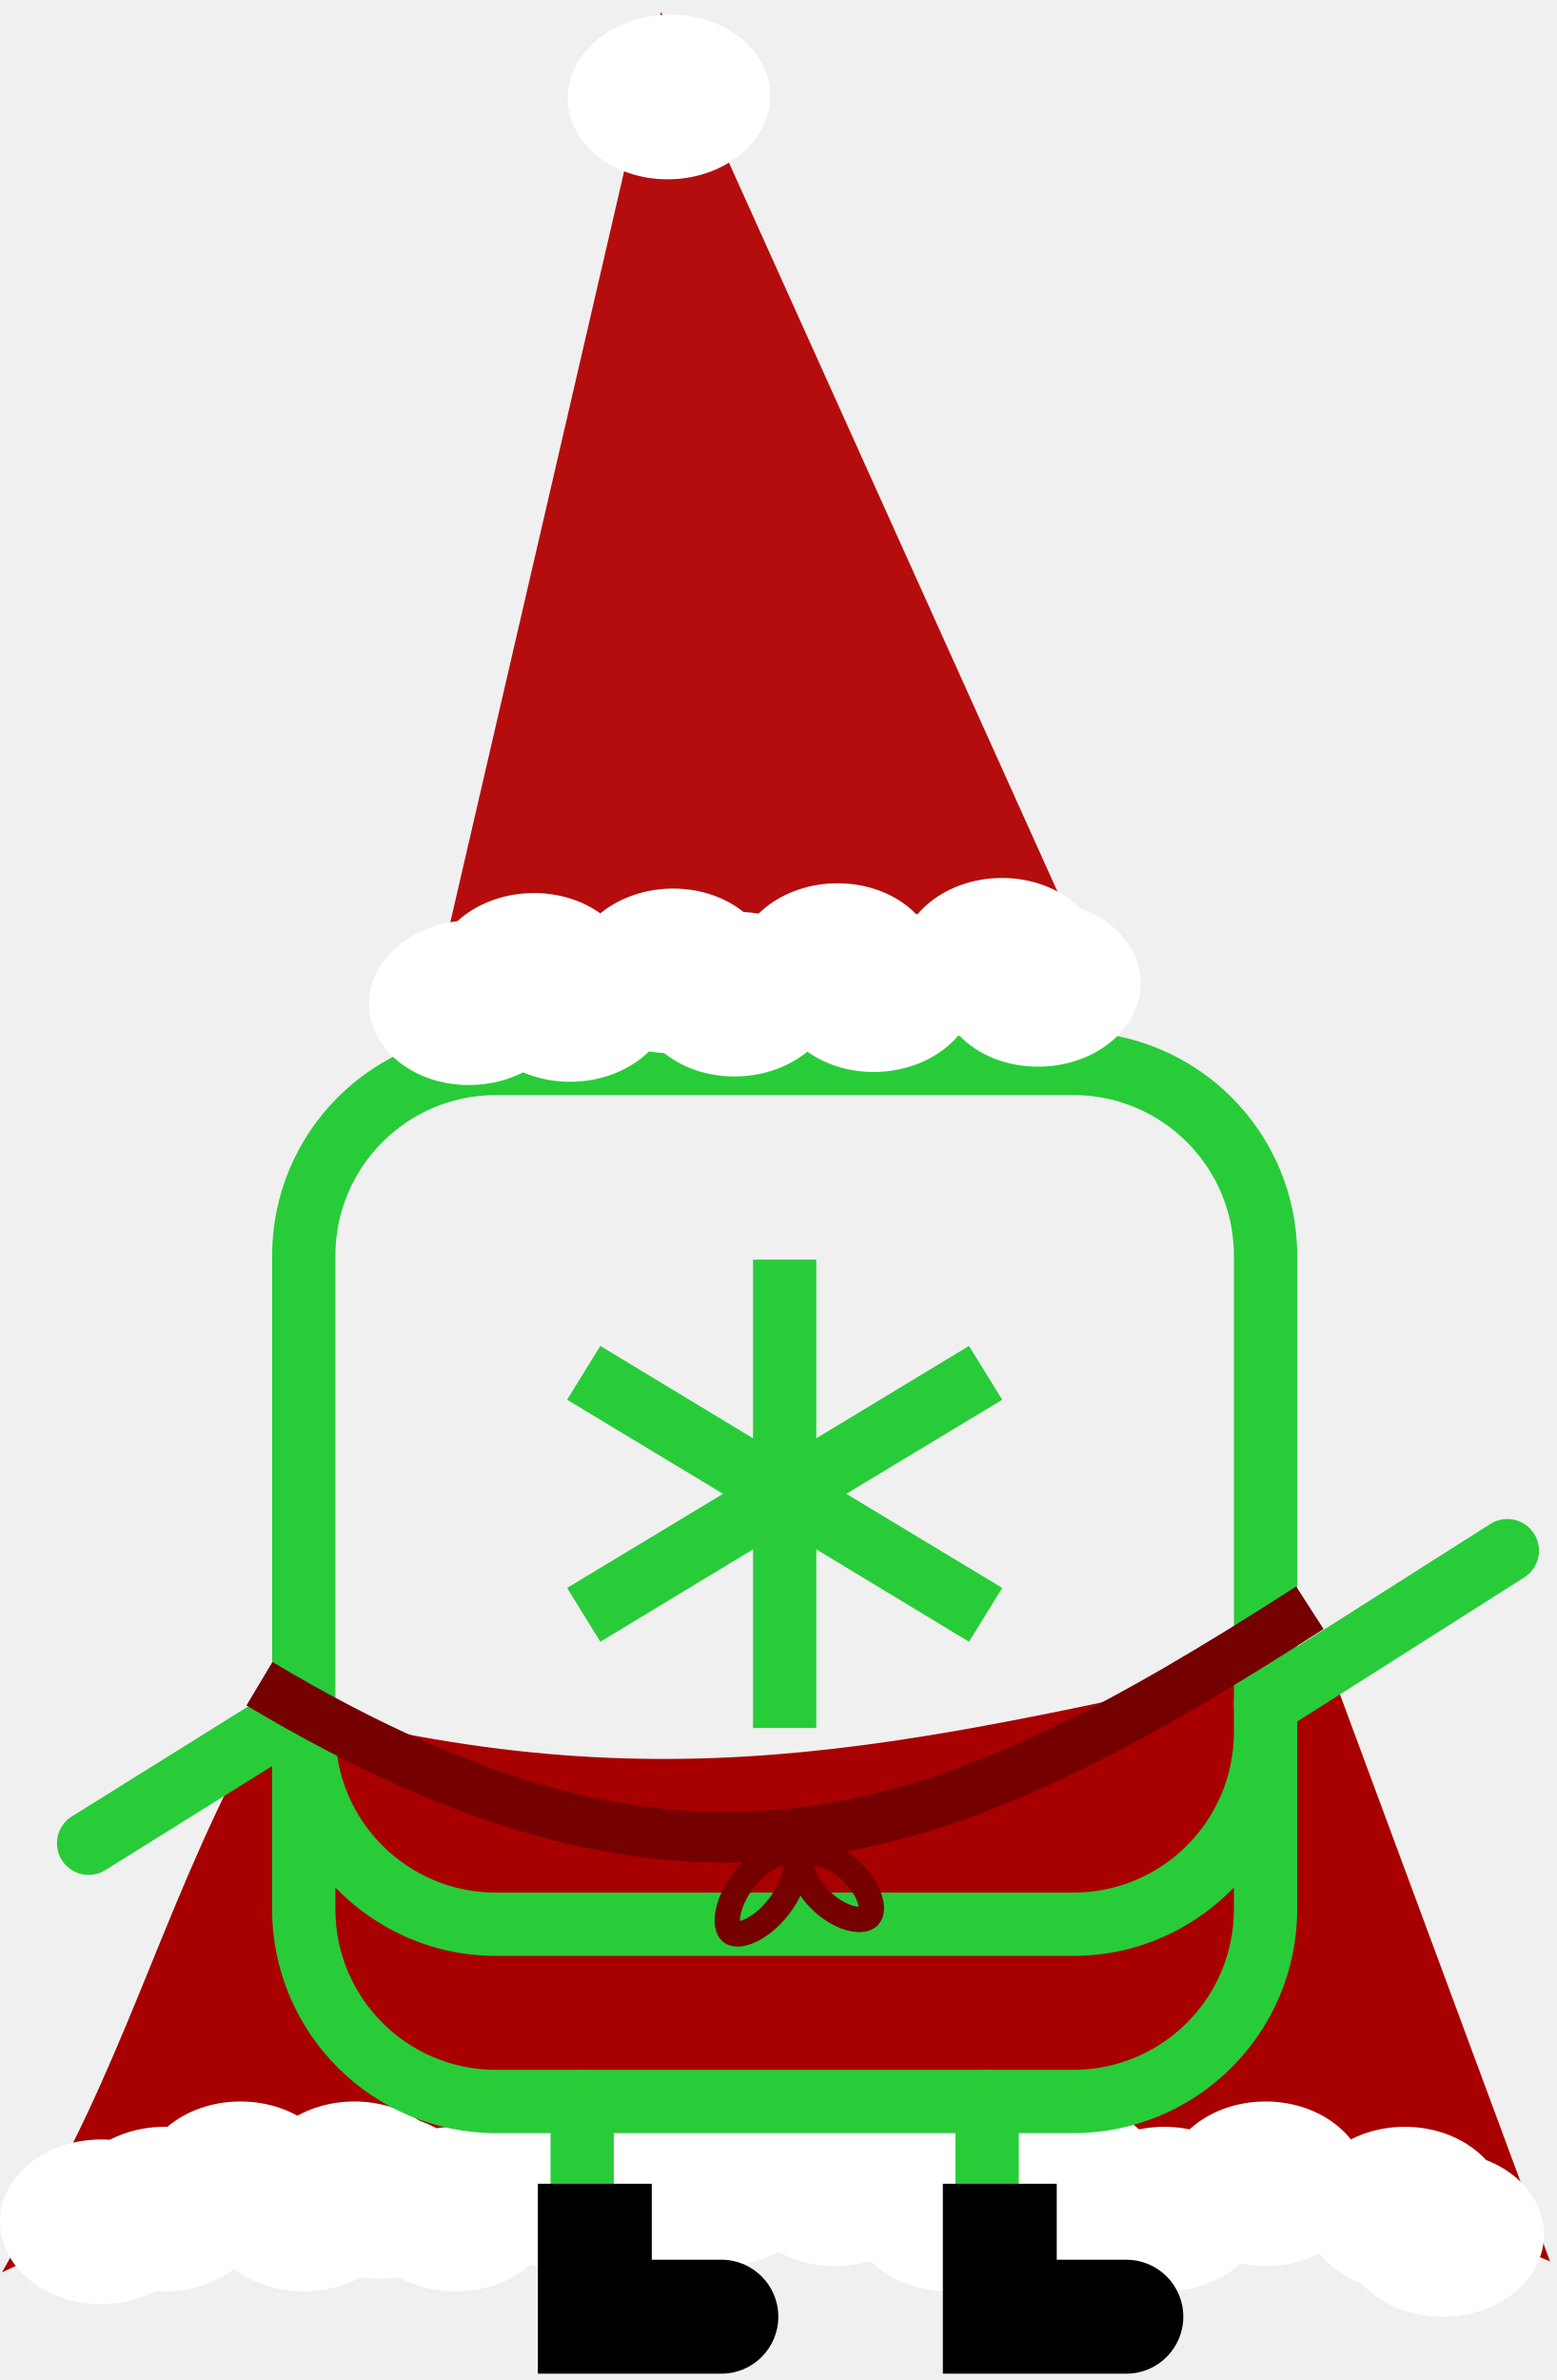
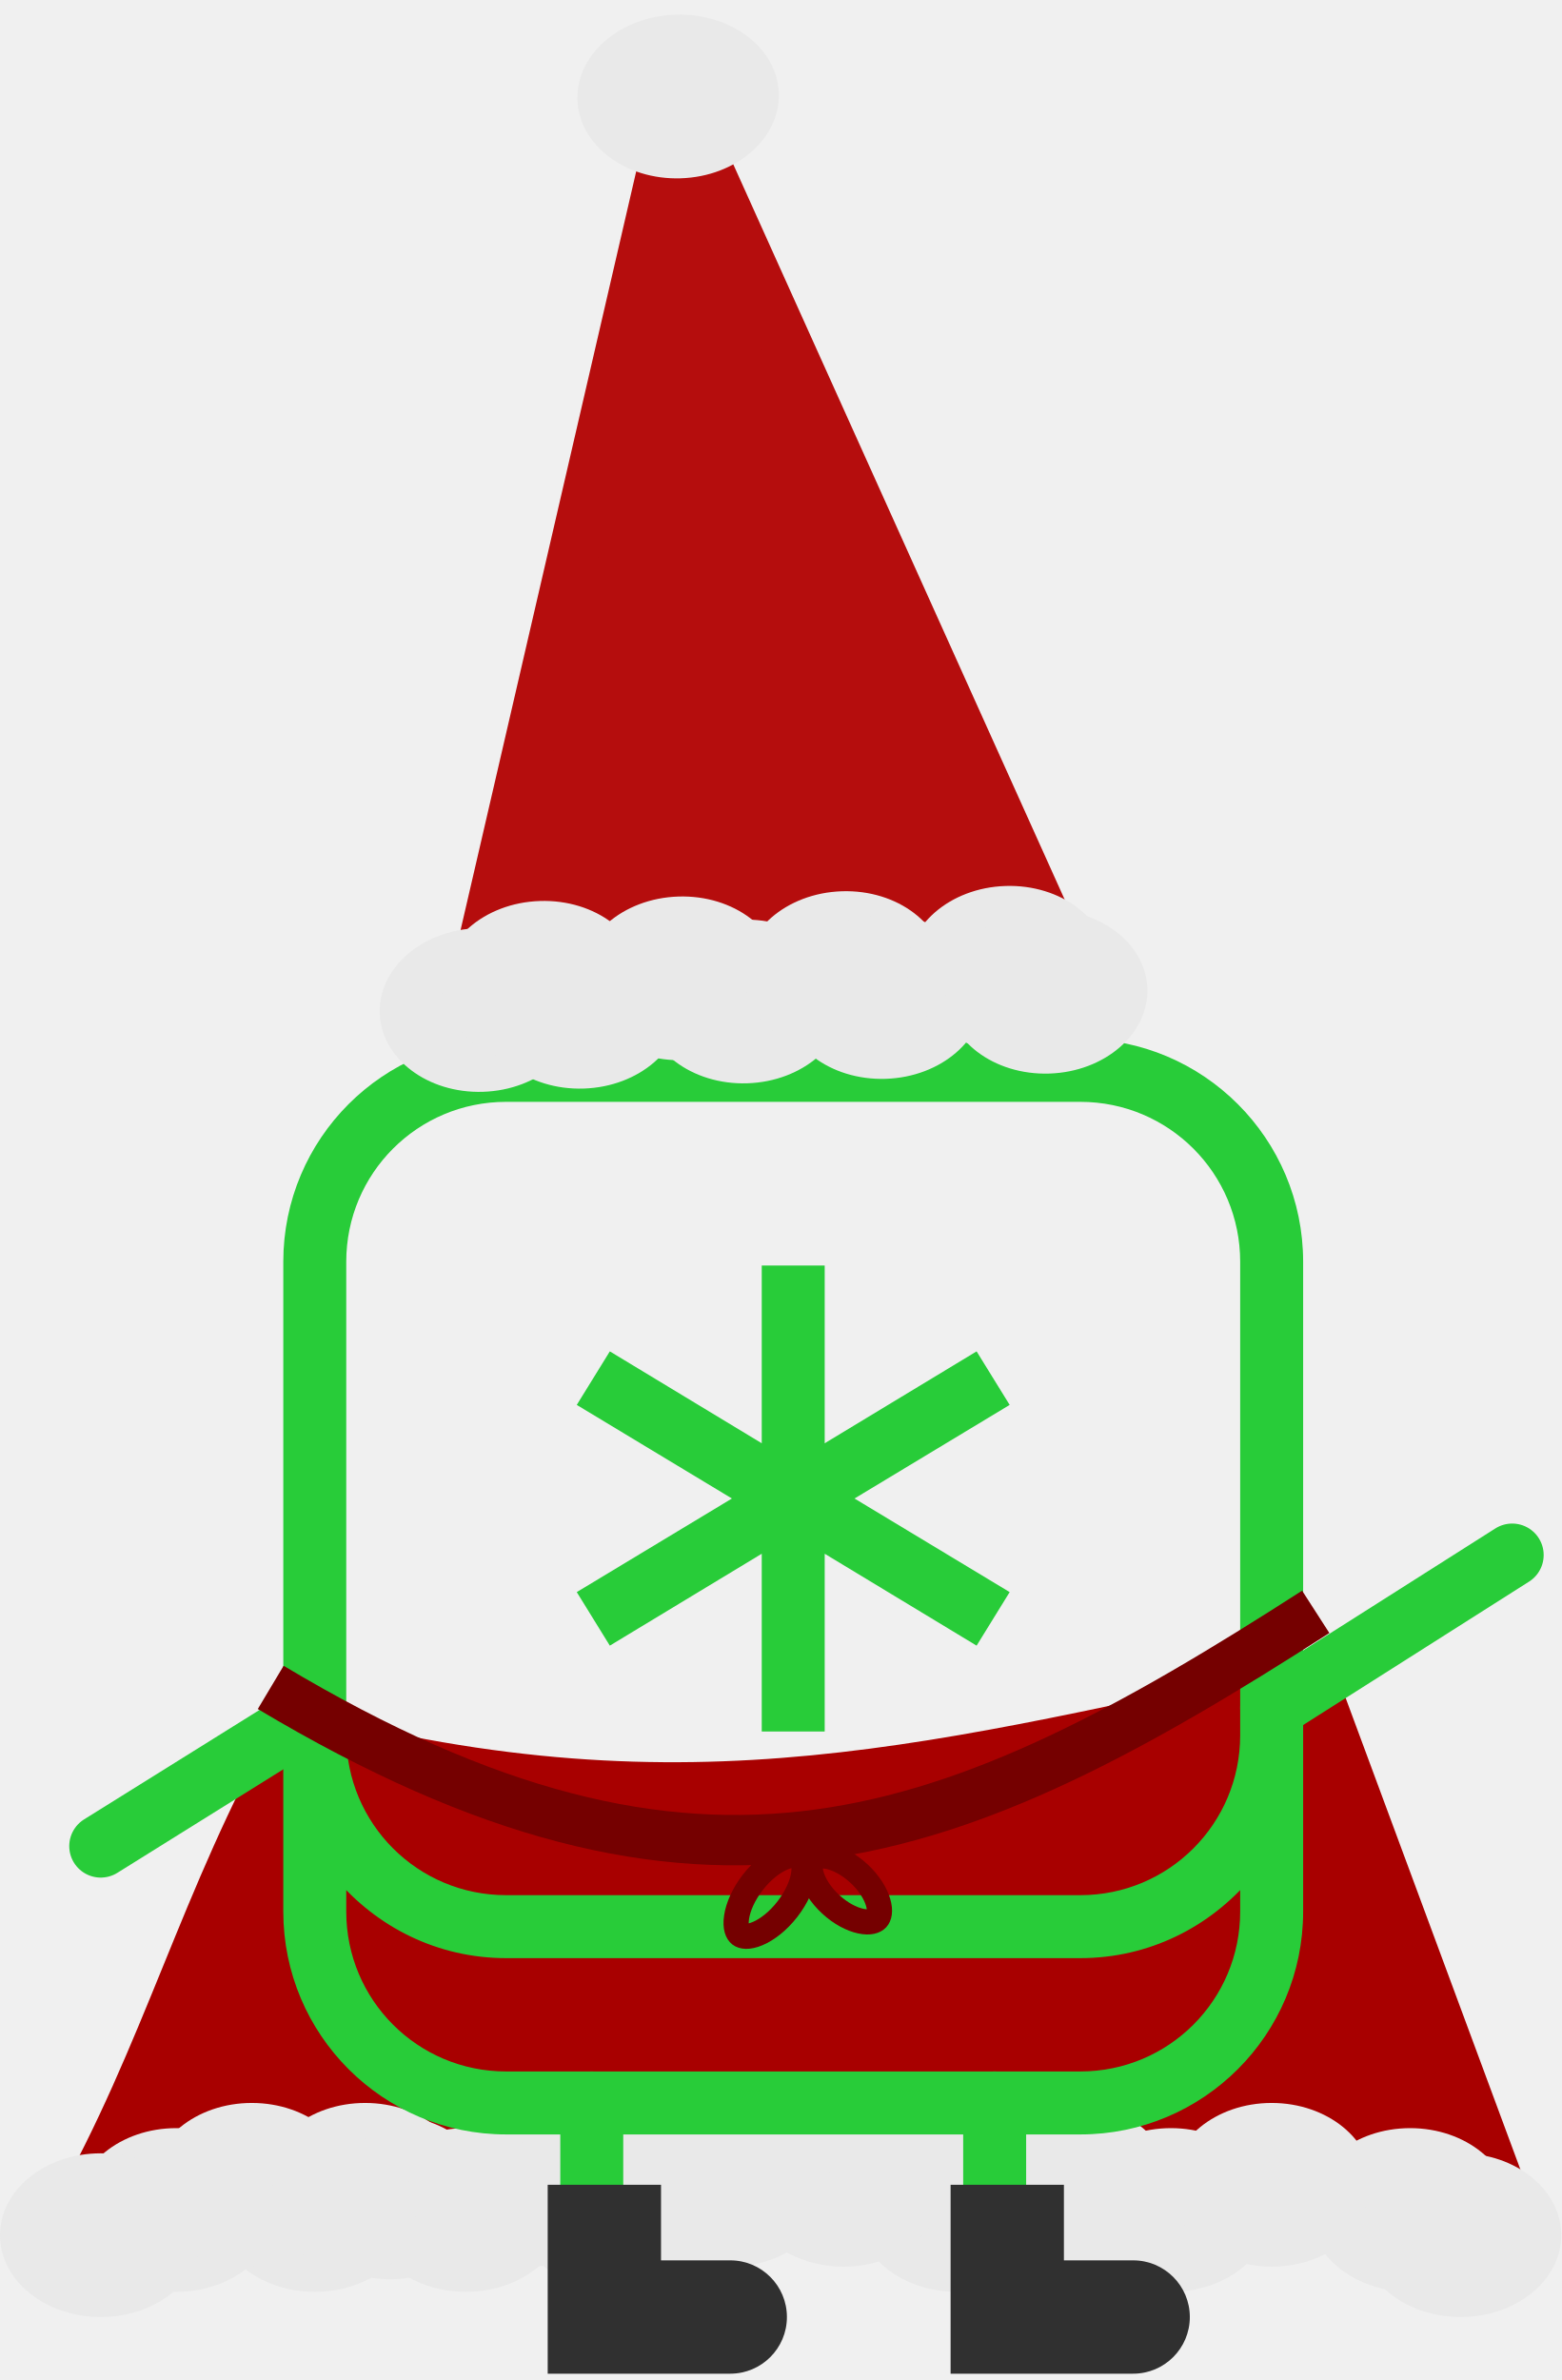
- <svg xmlns="http://www.w3.org/2000/svg" width="123" height="188" viewBox="0 0 123 188" fill="none">
-   <path d="M119 175L103.432 133C73.752 139.283 53.922 145.129 22.577 136.862C15.321 149.682 12.257 162.18 5 175C10.777 172.272 13.616 172.349 18.057 175C24.239 171.44 26.36 172.689 30.11 175C38.314 168.983 42.438 170.766 49.696 175C56.208 170.119 59.702 170.597 65.766 175C75.387 169.4 79.687 171.411 87.35 174.994L87.361 175C93.089 171.481 96.144 171.819 101.423 175C108.021 171.024 111.937 172.03 119 175Z" fill="#A80000" stroke="#A80000" stroke-width="4" />
-   <path d="M36.156 79.239L84.631 77.676L52.843 7.164L36.156 79.239Z" fill="#B50D0D" stroke="#B50D0D" stroke-width="4" />
-   <ellipse cx="84" cy="172.5" rx="8" ry="6.5" fill="white" />
-   <ellipse cx="92" cy="174.5" rx="8" ry="6.5" fill="white" />
-   <ellipse cx="100" cy="172.5" rx="8" ry="6.5" fill="white" />
-   <ellipse cx="111" cy="174.5" rx="8" ry="6.5" fill="white" />
-   <ellipse cx="114" cy="176.5" rx="8" ry="6.5" fill="white" />
-   <ellipse cx="75" cy="174.5" rx="8" ry="6.5" fill="white" />
-   <ellipse cx="66" cy="172.5" rx="8" ry="6.5" fill="white" />
-   <ellipse cx="57" cy="172.5" rx="8" ry="6.5" fill="white" />
-   <ellipse cx="48" cy="174.5" rx="8" ry="6.5" fill="white" />
-   <ellipse cx="41" cy="172.5" rx="8" ry="6.5" fill="white" />
-   <ellipse cx="36" cy="174.5" rx="8" ry="6.5" fill="white" />
-   <ellipse cx="30" cy="173.5" rx="8" ry="6.5" fill="white" />
-   <ellipse cx="28" cy="172.5" rx="8" ry="6.5" fill="white" />
-   <ellipse cx="24" cy="174.5" rx="8" ry="6.5" fill="white" />
-   <ellipse cx="19" cy="172.5" rx="8" ry="6.5" fill="white" />
-   <ellipse cx="13" cy="174.5" rx="8" ry="6.5" fill="white" />
-   <ellipse cx="8" cy="175.5" rx="8" ry="6.5" fill="white" />
-   <path d="M46 166V183H58" stroke="#28CC39" stroke-width="5" stroke-linecap="round" />
-   <path d="M78 166V183H90" stroke="#28CC39" stroke-width="5" stroke-linecap="round" />
-   <path d="M39.2 81.999C29.7 81.999 22 89.7 22 99.2V150.8C22 160.3 29.7 168 39.2 168H84.8C94.3 168 102 160.3 102 150.8V99.2C102 89.7 94.3 81.999 84.8 81.999H39.2ZM39.2 85.999H84.8C92.1 85.999 98 91.9 98 99.2V136.8C98 144.1 92.1 150 84.8 150H39.2C31.9 150 26 144.1 26 136.8V99.2C26 91.9 31.9 85.999 39.2 85.999ZM60 99.999V114.5L47.6 107L45.5 110.4L58.1 118L45.5 125.6L47.6 129L60 121.5V136H64V121.5L76.4 129L78.5 125.6L65.9 118L78.5 110.4L76.4 107L64 114.5V99.999H60ZM26 147.8C29.2 151.6 33.9 154 39.2 154H84.8C90.1 154 94.8 151.6 98 147.8V150.8C98 158.1 92.1 164 84.8 164H39.2C31.9 164 26 158.1 26 150.8V147.8Z" fill="#28CC39" stroke="#28CC39" />
-   <path d="M24 134.999L7 145.603" stroke="#28CC39" stroke-width="5" stroke-linecap="round" />
-   <path d="M119.104 122.489L100 134.614" stroke="#28CC39" stroke-width="5" stroke-linecap="round" />
-   <path d="M83.5 177V172.5H74.5V177H83.5ZM79 183H74.5V187.5H79V183ZM89 187.5C91.485 187.5 93.5 185.485 93.5 183C93.5 180.514 91.485 178.5 89 178.5V187.5ZM74.5 177V183H83.5V177H74.5ZM79 187.5H89V178.5H79V187.5Z" fill="black" />
-   <path d="M51.5 177V172.5H42.5V177H51.5ZM47 183H42.5V187.5H47V183ZM57 187.5C59.485 187.5 61.5 185.485 61.5 183C61.5 180.514 59.485 178.5 57 178.5V187.5ZM42.5 177V183H51.5V177H42.5ZM47 187.5H57V178.5H47V187.5Z" fill="black" />
-   <ellipse cx="37.156" cy="79.206" rx="8" ry="6.5" transform="rotate(-1.84634 37.1555 79.2062)" fill="white" />
-   <ellipse cx="42.089" cy="77.046" rx="8" ry="6.5" transform="rotate(-1.84634 42.0885 77.046)" fill="white" />
-   <ellipse cx="45.151" cy="78.948" rx="8" ry="6.5" transform="rotate(-1.84634 45.1513 78.9483)" fill="white" />
-   <ellipse cx="53.083" cy="76.692" rx="8" ry="6.5" transform="rotate(-1.84634 53.0827 76.692)" fill="white" />
-   <ellipse cx="58.145" cy="78.53" rx="8" ry="6.5" transform="rotate(-1.84634 58.1445 78.5299)" fill="white" />
-   <ellipse cx="66.076" cy="76.273" rx="8" ry="6.5" transform="rotate(-1.84634 66.0759 76.2731)" fill="white" />
-   <ellipse cx="69.139" cy="78.175" rx="8" ry="6.5" transform="rotate(-1.84634 69.1389 78.1754)" fill="white" />
-   <ellipse cx="79.069" cy="75.854" rx="8" ry="6.5" transform="rotate(-1.84634 79.0692 75.8541)" fill="white" />
-   <ellipse cx="82.132" cy="77.757" rx="8" ry="6.5" transform="rotate(-1.84634 82.1321 77.7565)" fill="white" />
-   <ellipse cx="52.858" cy="7.663" rx="8" ry="6.5" transform="rotate(-1.84634 52.8585 7.66343)" fill="white" />
-   <path d="M103.5 127C74.511 145.65 54.82 153.503 20.5 133" stroke="#750000" stroke-width="4" />
-   <path d="M67.225 147.783C68.024 148.525 68.533 149.358 68.742 150.062C68.957 150.792 68.814 151.195 68.652 151.37C68.489 151.545 68.098 151.718 67.354 151.557C66.636 151.402 65.768 150.957 64.968 150.215C64.169 149.473 63.66 148.641 63.452 147.936C63.236 147.207 63.379 146.804 63.541 146.628C63.704 146.453 64.096 146.281 64.839 146.441C65.557 146.597 66.425 147.042 67.225 147.783Z" stroke="#750000" stroke-width="2" />
-   <path d="M61.537 150.611C60.794 151.57 59.931 152.23 59.182 152.548C58.398 152.88 57.959 152.766 57.777 152.625C57.594 152.483 57.374 152.086 57.501 151.244C57.623 150.439 58.047 149.44 58.79 148.481C59.534 147.522 60.396 146.863 61.146 146.545C61.93 146.212 62.368 146.326 62.551 146.468C62.734 146.61 62.953 147.006 62.826 147.848C62.705 148.653 62.281 149.652 61.537 150.611Z" stroke="#750000" stroke-width="2" />
+ <svg xmlns="http://www.w3.org/2000/svg" width="124" height="189" viewBox="0 0 124 189" fill="none">
+   <path d="M120 175.999L104.432 133.999C74.752 140.282 54.922 146.129 23.577 137.861C16.321 150.681 13.257 163.179 6 175.999C11.777 173.272 14.616 173.349 19.057 175.999C25.239 172.439 27.36 173.689 31.11 175.999C39.314 169.983 43.438 171.766 50.696 175.999C57.208 171.119 60.702 171.597 66.766 175.999C76.387 170.399 80.687 172.41 88.35 175.994L88.361 175.999C94.089 172.481 97.144 172.819 102.423 175.999C109.021 172.023 112.937 173.03 120 175.999Z" fill="#A80000" stroke="#A80000" stroke-width="4" />
+   <path d="M37.156 80.239L85.631 78.676L53.843 8.164L37.156 80.239Z" fill="#B50D0D" stroke="#B50D0D" stroke-width="4" />
+   <ellipse cx="85" cy="173.499" rx="8" ry="6.5" fill="#E9E9E9" />
+   <ellipse cx="93" cy="175.499" rx="8" ry="6.5" fill="#E9E9E9" />
+   <ellipse cx="101" cy="173.499" rx="8" ry="6.5" fill="#E9E9E9" />
+   <ellipse cx="112" cy="175.499" rx="8" ry="6.5" fill="#E9E9E9" />
+   <ellipse cx="116" cy="177.499" rx="8" ry="6.5" fill="#E9E9E9" />
+   <ellipse cx="76" cy="175.499" rx="8" ry="6.5" fill="#E9E9E9" />
+   <ellipse cx="67" cy="173.499" rx="8" ry="6.5" fill="#E9E9E9" />
+   <ellipse cx="58" cy="173.499" rx="8" ry="6.5" fill="#E9E9E9" />
+   <ellipse cx="49" cy="175.499" rx="8" ry="6.5" fill="#E9E9E9" />
+   <ellipse cx="42" cy="173.499" rx="8" ry="6.5" fill="#E9E9E9" />
+   <ellipse cx="37" cy="175.499" rx="8" ry="6.5" fill="#E9E9E9" />
+   <ellipse cx="31" cy="174.499" rx="8" ry="6.5" fill="#E9E9E9" />
+   <ellipse cx="29" cy="173.499" rx="8" ry="6.5" fill="#E9E9E9" />
+   <ellipse cx="25" cy="175.499" rx="8" ry="6.5" fill="#E9E9E9" />
+   <ellipse cx="20" cy="173.499" rx="8" ry="6.5" fill="#E9E9E9" />
+   <ellipse cx="14" cy="175.499" rx="8" ry="6.5" fill="#E9E9E9" />
+   <ellipse cx="8" cy="177.499" rx="8" ry="6.5" fill="#E9E9E9" />
+   <path d="M47 166.999V183.999H59" stroke="#28CC39" stroke-width="5" stroke-linecap="round" />
+   <path d="M79 166.999V183.999H91" stroke="#28CC39" stroke-width="5" stroke-linecap="round" />
+   <path d="M40.2 82.999C30.7 82.999 23 90.699 23 100.199V151.799C23 161.299 30.7 168.999 40.2 168.999H85.8C95.3 168.999 103 161.299 103 151.799V100.199C103 90.699 95.3 82.999 85.8 82.999H40.2ZM40.2 86.999H85.8C93.1 86.999 99 92.899 99 100.199V137.799C99 145.099 93.1 150.999 85.8 150.999H40.2C32.9 150.999 27 145.099 27 137.799V100.199C27 92.899 32.9 86.999 40.2 86.999ZM61 100.999V115.499L48.6 107.999L46.5 111.399L59.1 118.999L46.5 126.599L48.6 129.999L61 122.499V136.999H65V122.499L77.4 129.999L79.5 126.599L66.9 118.999L79.5 111.399L77.4 107.999L65 115.499V100.999H61ZM27 148.799C30.2 152.599 34.9 154.999 40.2 154.999H85.8C91.1 154.999 95.8 152.599 99 148.799V151.799C99 159.099 93.1 164.999 85.8 164.999H40.2C32.9 164.999 27 159.099 27 151.799V148.799Z" fill="#28CC39" stroke="#28CC39" />
+   <path d="M25 135.999L8 146.603" stroke="#28CC39" stroke-width="5" stroke-linecap="round" />
+   <path d="M120.104 123.488L101 135.614" stroke="#28CC39" stroke-width="5" stroke-linecap="round" />
+   <path d="M84.5 177.999V173.499H75.5V177.999H84.5ZM80 183.999H75.5V188.499H80V183.999ZM90 188.499C92.485 188.499 94.5 186.485 94.5 183.999C94.5 181.514 92.485 179.499 90 179.499V188.499ZM75.5 177.999V183.999H84.5V177.999H75.5ZM80 188.499H90V179.499H80V188.499Z" fill="#303030" />
+   <path d="M52.5 177.999V173.499H43.5V177.999H52.5ZM48 183.999H43.5V188.499H48V183.999ZM58 188.499C60.485 188.499 62.5 186.485 62.5 183.999C62.5 181.514 60.485 179.499 58 179.499V188.499ZM43.5 177.999V183.999H52.5V177.999H43.5ZM48 188.499H58V179.499H48V188.499Z" fill="#303030" />
+   <ellipse cx="38.156" cy="80.206" rx="8" ry="6.5" transform="rotate(-1.84634 38.1555 80.2062)" fill="#E9E9E9" />
+   <ellipse cx="43.089" cy="78.046" rx="8" ry="6.5" transform="rotate(-1.84634 43.0885 78.046)" fill="#E9E9E9" />
+   <ellipse cx="46.151" cy="79.948" rx="8" ry="6.5" transform="rotate(-1.84634 46.1513 79.9483)" fill="#E9E9E9" />
+   <ellipse cx="54.083" cy="77.692" rx="8" ry="6.5" transform="rotate(-1.84634 54.0827 77.692)" fill="#E9E9E9" />
+   <ellipse cx="59.145" cy="79.53" rx="8" ry="6.5" transform="rotate(-1.84634 59.1445 79.5299)" fill="#E9E9E9" />
+   <ellipse cx="67.076" cy="77.273" rx="8" ry="6.5" transform="rotate(-1.84634 67.0759 77.2731)" fill="#E9E9E9" />
+   <ellipse cx="70.139" cy="79.175" rx="8" ry="6.5" transform="rotate(-1.84634 70.1389 79.1754)" fill="#E9E9E9" />
+   <ellipse cx="80.069" cy="76.854" rx="8" ry="6.5" transform="rotate(-1.84634 80.0692 76.8541)" fill="#E9E9E9" />
+   <ellipse cx="83.132" cy="78.757" rx="8" ry="6.5" transform="rotate(-1.84634 83.1321 78.7565)" fill="#E9E9E9" />
+   <ellipse cx="53.858" cy="7.663" rx="8" ry="6.5" transform="rotate(-1.84634 53.8585 7.66343)" fill="#E9E9E9" />
+   <path d="M104.5 127.999C75.511 146.65 55.82 154.503 21.5 133.999" stroke="#750000" stroke-width="4" />
+   <path d="M68.225 148.783C69.024 149.525 69.533 150.357 69.742 151.062C69.957 151.791 69.814 152.195 69.652 152.37C69.489 152.545 69.098 152.718 68.354 152.557C67.636 152.402 66.768 151.957 65.968 151.215C65.169 150.473 64.66 149.641 64.452 148.936C64.236 148.207 64.379 147.803 64.541 147.628C64.704 147.453 65.096 147.28 65.839 147.441C66.557 147.596 67.425 148.041 68.225 148.783Z" stroke="#750000" stroke-width="2" />
+   <path d="M62.537 151.611C61.794 152.57 60.931 153.229 60.182 153.547C59.398 153.88 58.959 153.766 58.777 153.624C58.594 153.482 58.374 153.086 58.501 152.244C58.623 151.439 59.047 150.44 59.79 149.481C60.534 148.522 61.396 147.863 62.146 147.545C62.93 147.212 63.368 147.326 63.551 147.468C63.734 147.61 63.953 148.006 63.826 148.848C63.705 149.653 63.281 150.652 62.537 151.611Z" stroke="#750000" stroke-width="2" />
</svg>
